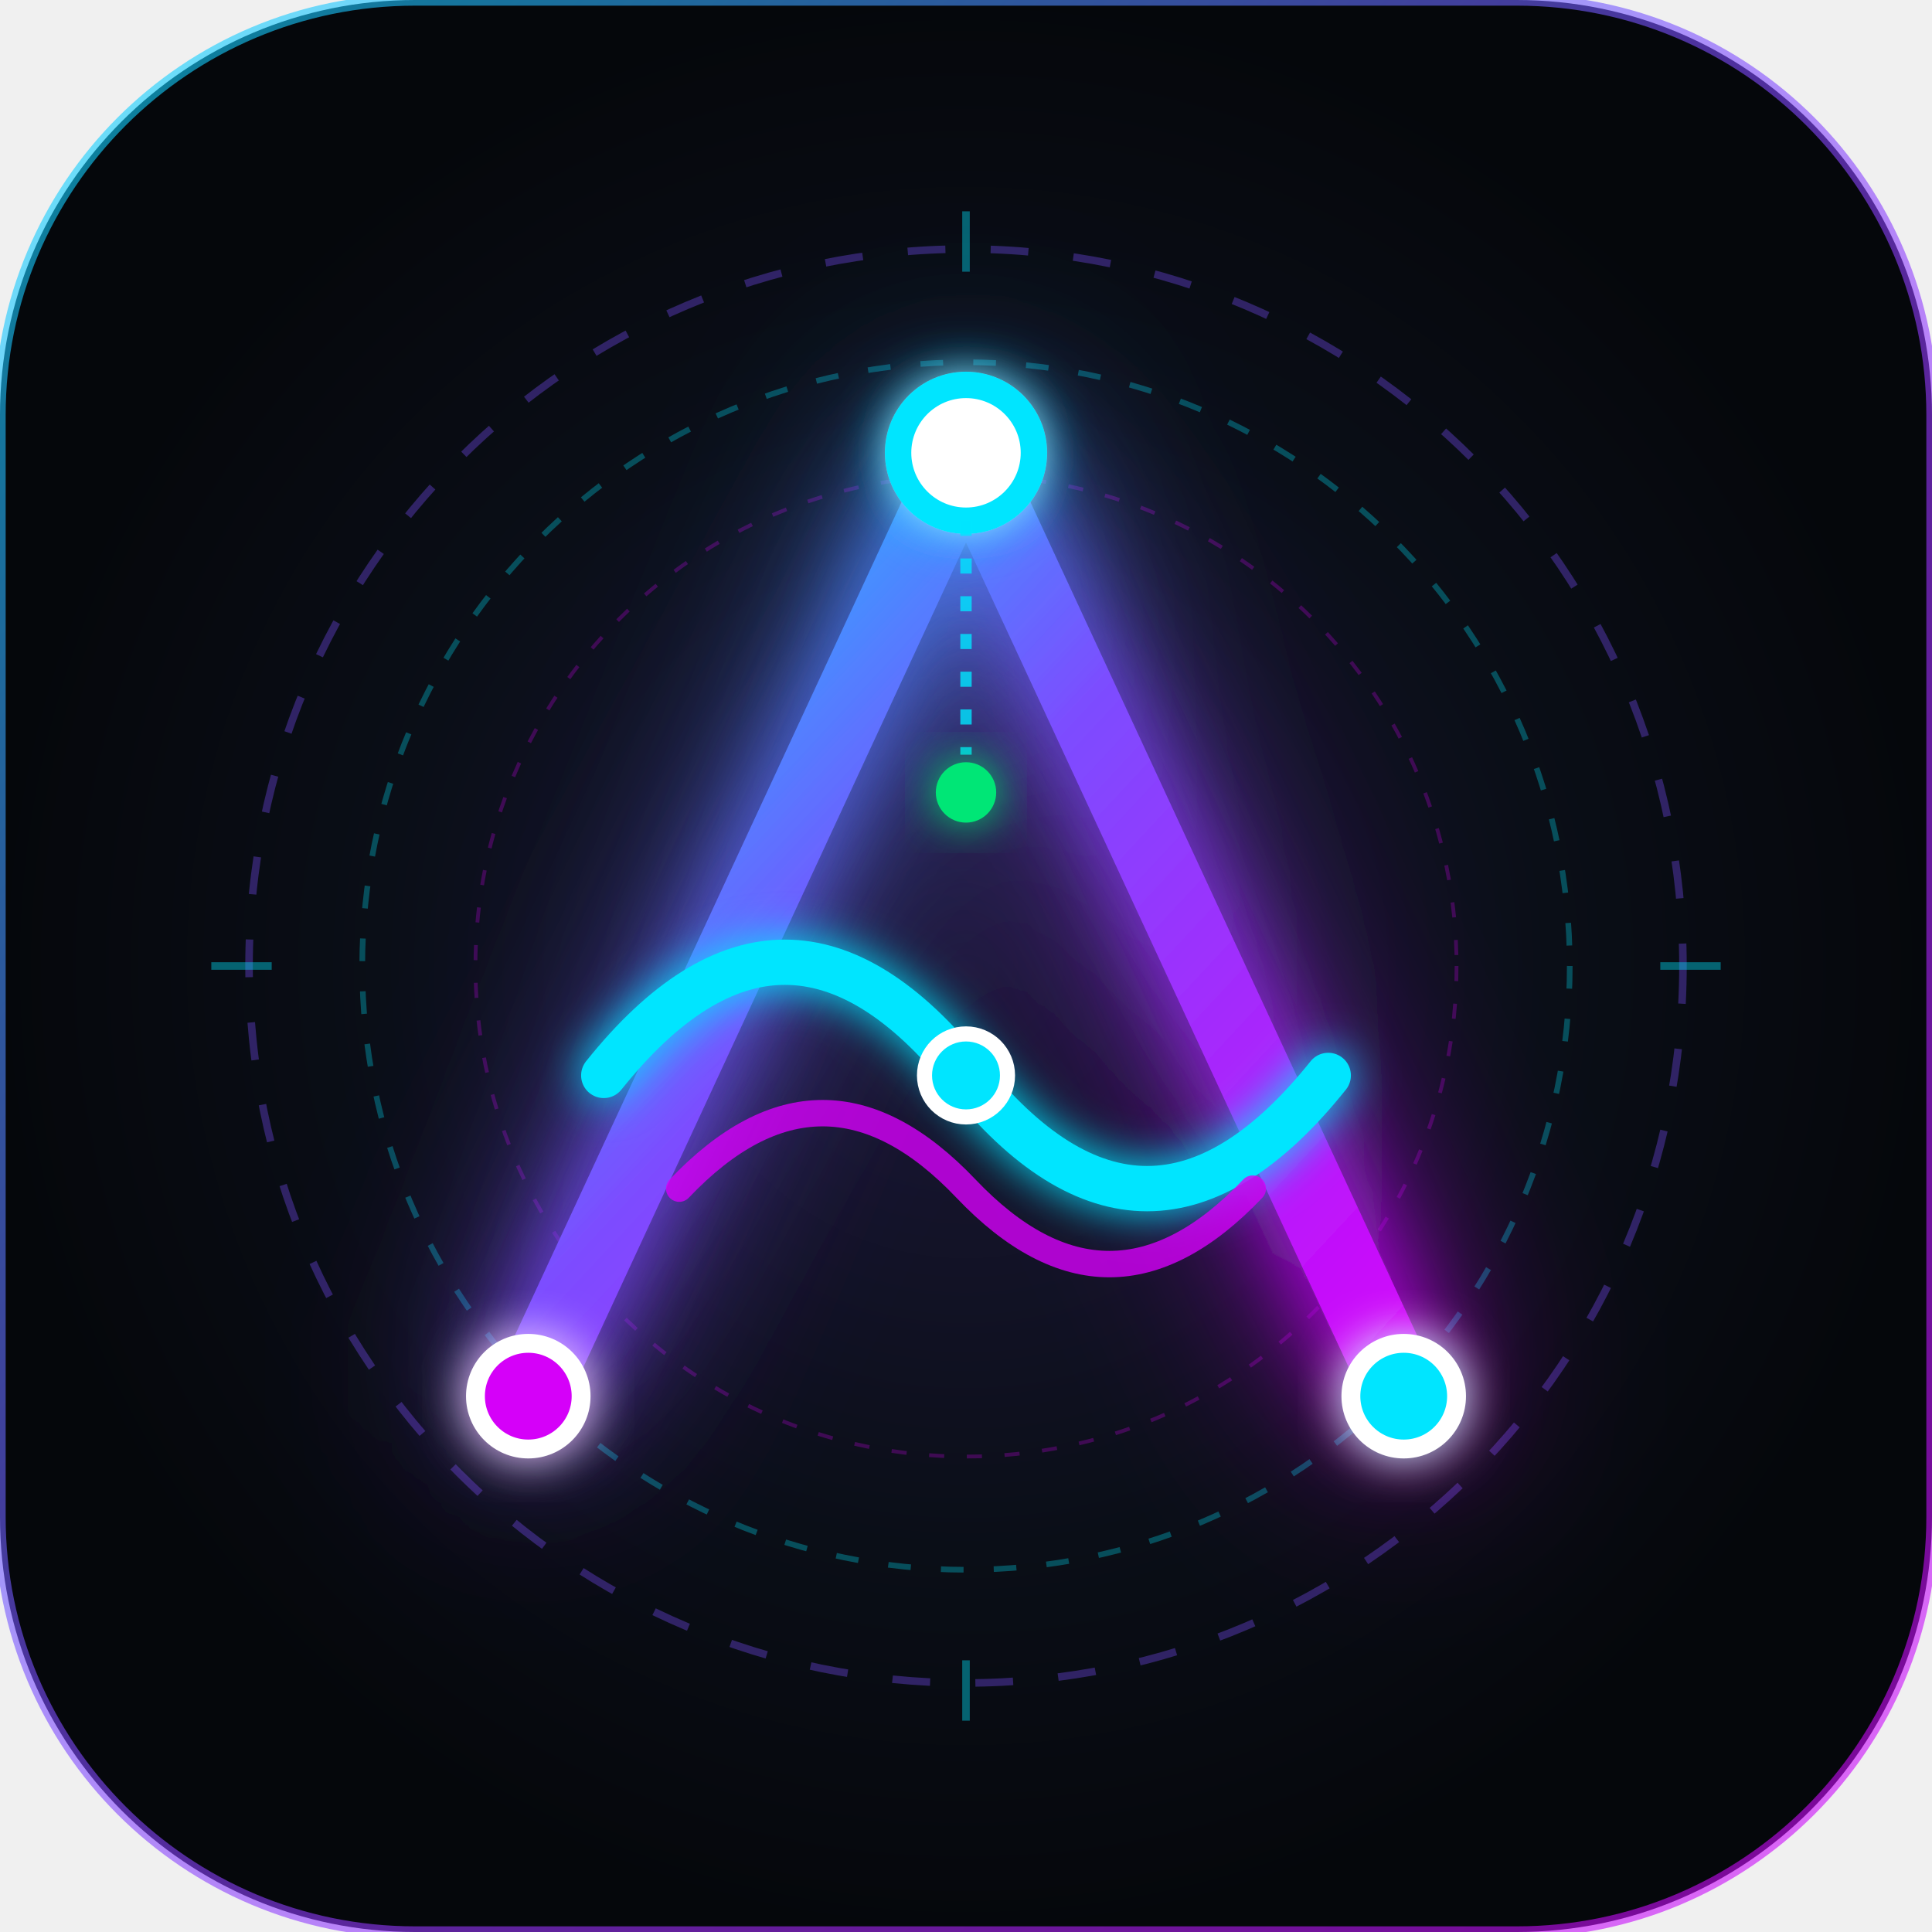
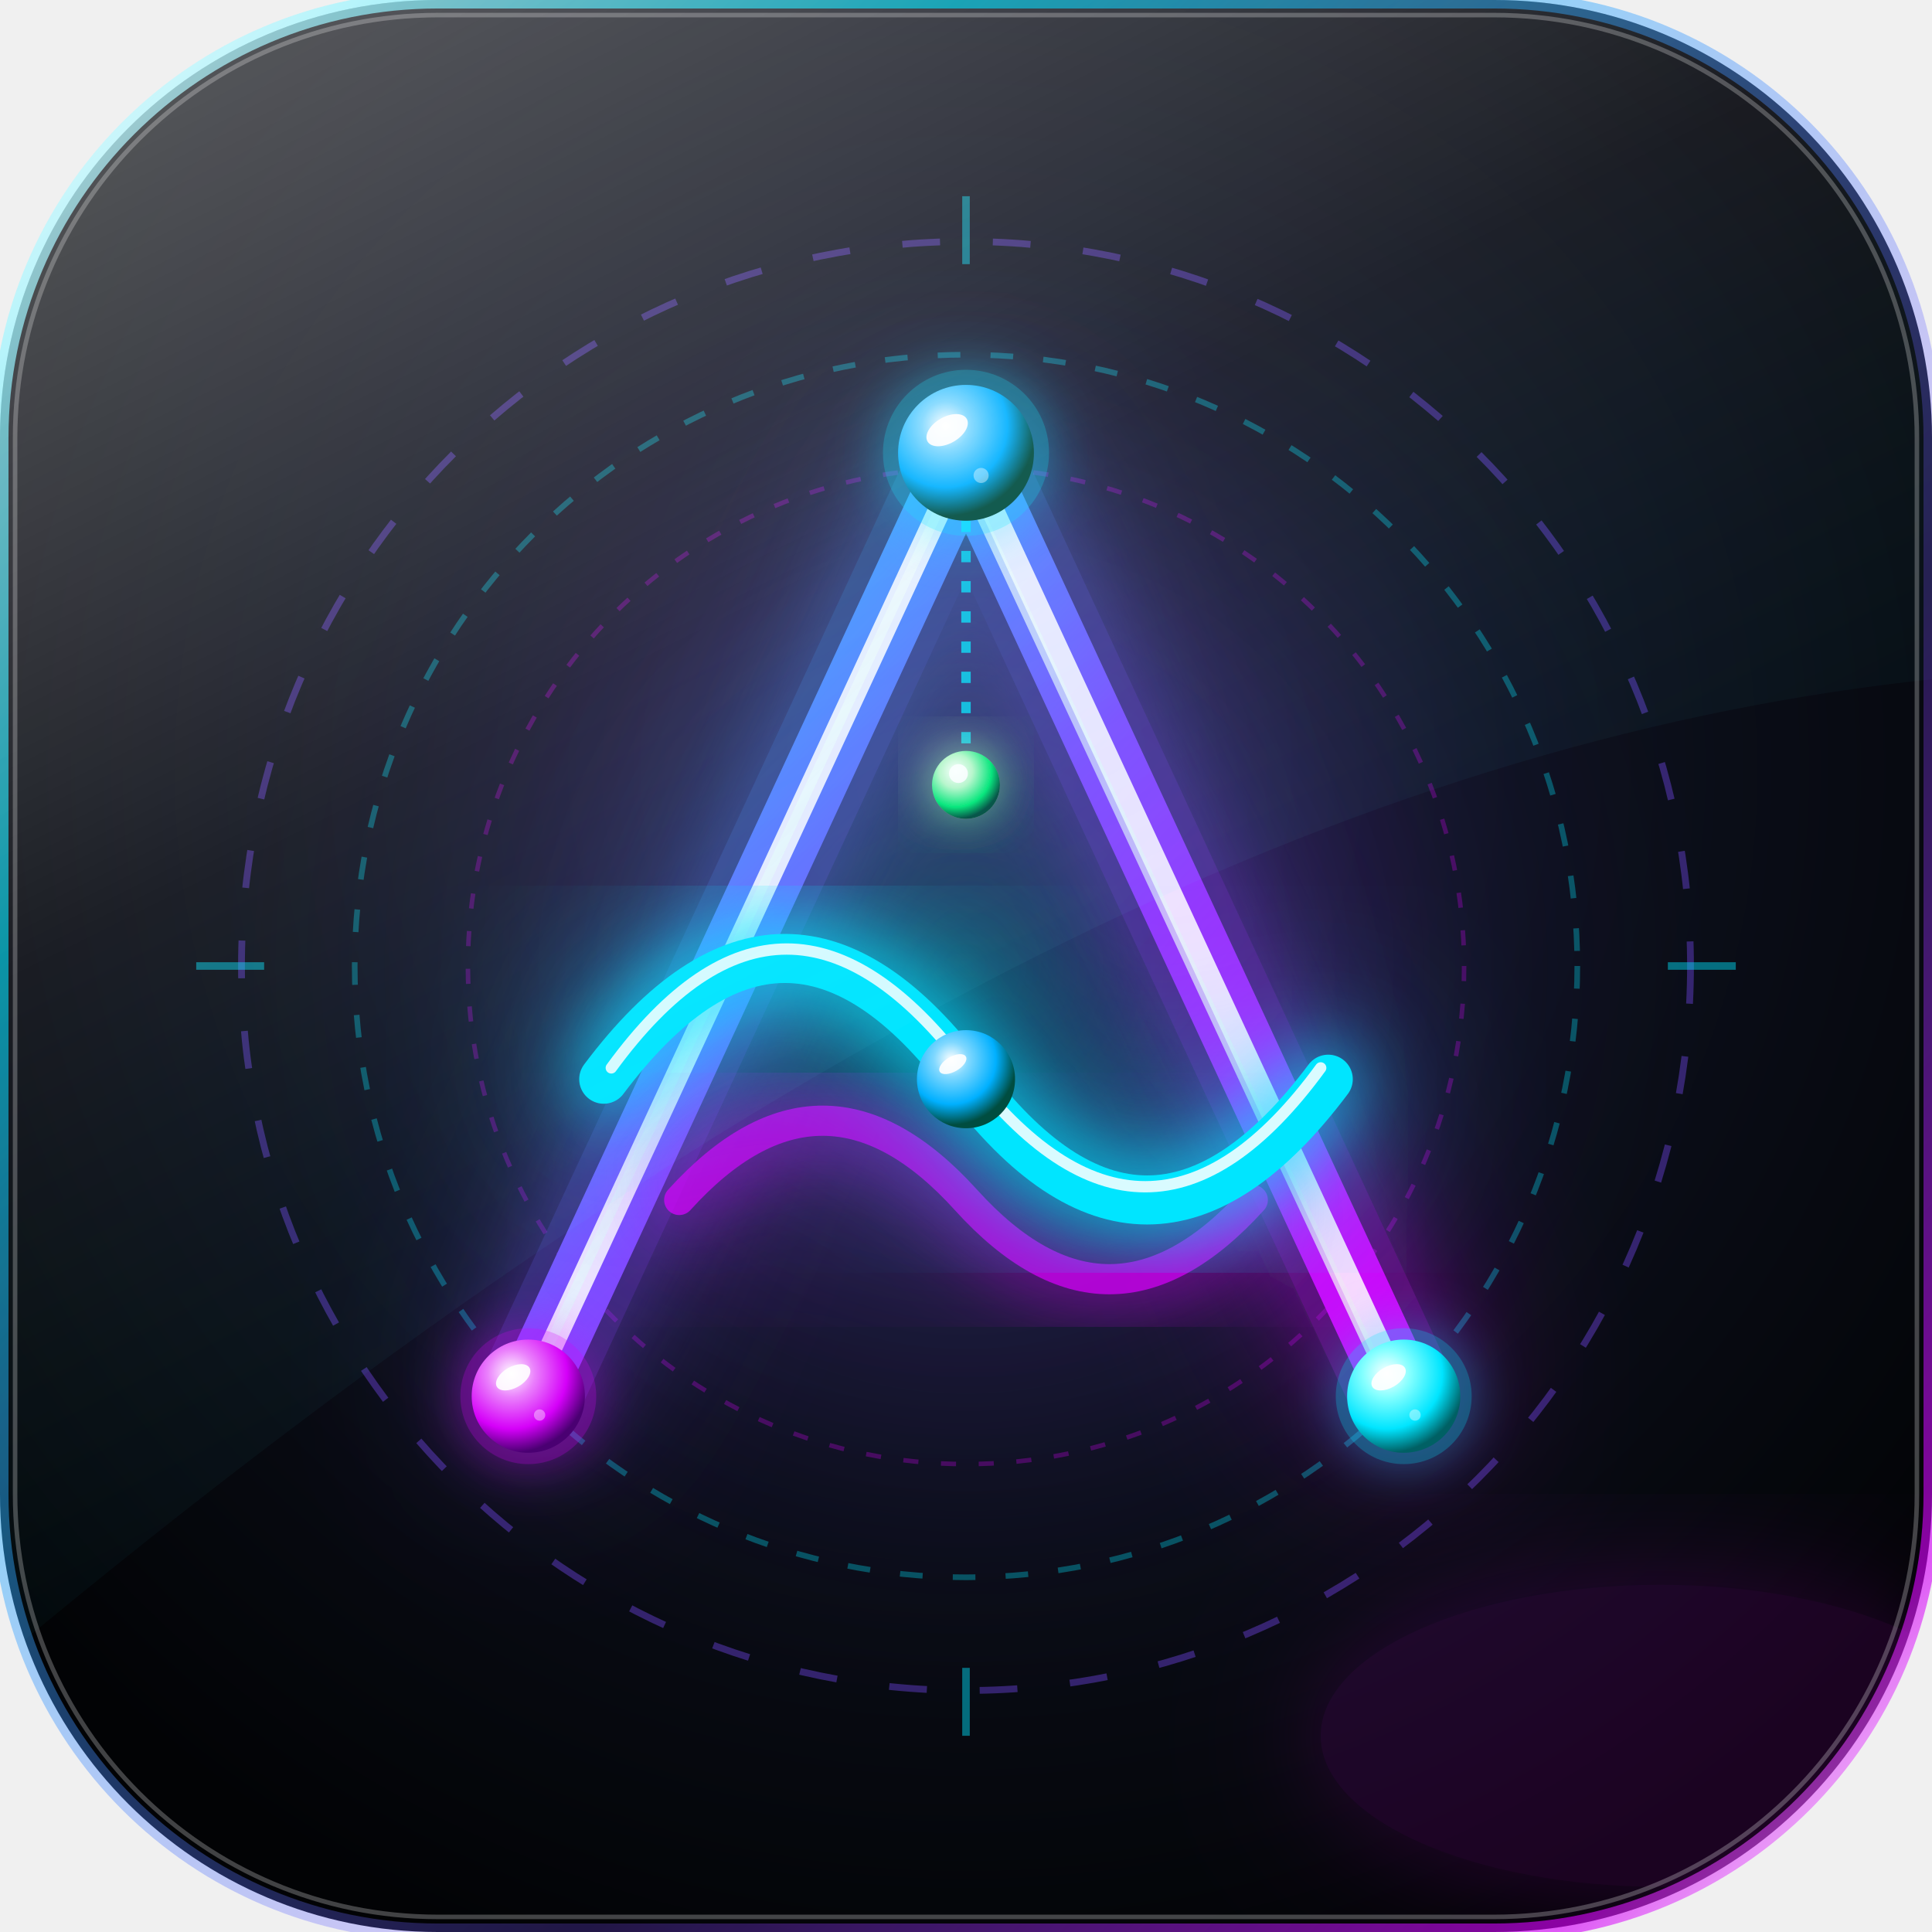
<svg xmlns="http://www.w3.org/2000/svg" viewBox="0 0 512 512" width="512" height="512">
  <defs>
-     <radialGradient id="bgGlow" cx="50%" cy="50%" r="50%">
-       <stop offset="0%" stop-color="#1B1736" />
-       <stop offset="60%" stop-color="#0A0E17" />
-       <stop offset="100%" stop-color="#05070B" />
+     <radialGradient id="liquidDarkBg" cx="50%" cy="40%" r="65%">
+       <stop offset="0%" stop-color="#1E1938" />
+       <stop offset="40%" stop-color="#0E1220" />
+       <stop offset="85%" stop-color="#05070C" />
+       <stop offset="100%" stop-color="#020305" />
    </radialGradient>
-     <linearGradient id="neonCyanPurpleSquare" x1="0%" y1="0%" x2="100%" y2="100%">
+     <linearGradient id="glassRimGradient" x1="0%" y1="0%" x2="100%" y2="100%">
+       <stop offset="0%" stop-color="#FFFFFF" stop-opacity="0.9" />
+       <stop offset="25%" stop-color="#00E5FF" stop-opacity="0.7" />
+       <stop offset="65%" stop-color="#7C4DFF" stop-opacity="0.3" />
+       <stop offset="90%" stop-color="#D500F9" stop-opacity="0.75" />
+       <stop offset="100%" stop-color="#FFFFFF" stop-opacity="0.5" />
+     </linearGradient>
+     <linearGradient id="surfaceSheen" x1="20%" y1="0%" x2="80%" y2="100%">
+       <stop offset="0%" stop-color="#FFFFFF" stop-opacity="0.30" />
+       <stop offset="35%" stop-color="#FFFFFF" stop-opacity="0.08" />
+       <stop offset="70%" stop-color="#00E5FF" stop-opacity="0.02" />
+       <stop offset="100%" stop-color="#000000" stop-opacity="0" />
+     </linearGradient>
+     <linearGradient id="neonPlasma" x1="0%" y1="0%" x2="100%" y2="100%">
      <stop offset="0%" stop-color="#00E5FF" />
-       <stop offset="45%" stop-color="#7C4DFF" />
+       <stop offset="48%" stop-color="#7C4DFF" />
      <stop offset="100%" stop-color="#D500F9" />
    </linearGradient>
-     <filter id="iconGlow" x="-30%" y="-30%" width="160%" height="160%">
-       <feGaussianBlur stdDeviation="12" result="blur1" />
-       <feGaussianBlur stdDeviation="24" result="blur2" />
+     <linearGradient id="tubeSpecular" x1="0%" y1="0%" x2="100%" y2="100%">
+       <stop offset="0%" stop-color="#FFFFFF" stop-opacity="0.95" />
+       <stop offset="50%" stop-color="#E0F7FA" stop-opacity="0.7" />
+       <stop offset="100%" stop-color="#F3E5F5" stop-opacity="0.9" />
+     </linearGradient>
+     <radialGradient id="orbApex" cx="35%" cy="30%" r="70%">
+       <stop offset="0%" stop-color="#FFFFFF" />
+       <stop offset="25%" stop-color="#80D8FF" />
+       <stop offset="65%" stop-color="#00B0FF" />
+       <stop offset="95%" stop-color="#004D40" />
+     </radialGradient>
+     <radialGradient id="orbMagenta" cx="35%" cy="30%" r="70%">
+       <stop offset="0%" stop-color="#FFFFFF" />
+       <stop offset="30%" stop-color="#EA80FC" />
+       <stop offset="70%" stop-color="#D500F9" />
+       <stop offset="100%" stop-color="#4A0072" />
+     </radialGradient>
+     <radialGradient id="orbCyan" cx="35%" cy="30%" r="70%">
+       <stop offset="0%" stop-color="#FFFFFF" />
+       <stop offset="30%" stop-color="#84FFFF" />
+       <stop offset="70%" stop-color="#00E5FF" />
+       <stop offset="100%" stop-color="#006064" />
+     </radialGradient>
+     <radialGradient id="orbCenter" cx="35%" cy="30%" r="70%">
+       <stop offset="0%" stop-color="#FFFFFF" />
+       <stop offset="35%" stop-color="#B9F6CA" />
+       <stop offset="75%" stop-color="#00E676" />
+       <stop offset="100%" stop-color="#004D40" />
+     </radialGradient>
+     <radialGradient id="lensCaustic" cx="50%" cy="50%" r="50%">
+       <stop offset="0%" stop-color="#00E5FF" stop-opacity="0.22" />
+       <stop offset="50%" stop-color="#7C4DFF" stop-opacity="0.10" />
+       <stop offset="100%" stop-color="#000000" stop-opacity="0" />
+     </radialGradient>
+     <filter id="liquidGlow" x="-30%" y="-30%" width="160%" height="160%">
+       <feGaussianBlur stdDeviation="10" result="blur1" />
+       <feGaussianBlur stdDeviation="22" result="blur2" />
      <feMerge>
        <feMergeNode in="blur2" />
        <feMergeNode in="blur1" />
        <feMergeNode in="SourceGraphic" />
      </feMerge>
    </filter>
-     <filter id="nodeGlow" x="-50%" y="-50%" width="200%" height="200%">
-       <feGaussianBlur stdDeviation="6" result="blur" />
+     <filter id="dropletGlow" x="-50%" y="-50%" width="200%" height="200%">
+       <feGaussianBlur stdDeviation="7" result="glow" />
      <feMerge>
-         <feMergeNode in="blur" />
+         <feMergeNode in="glow" />
        <feMergeNode in="SourceGraphic" />
      </feMerge>
    </filter>
+     <clipPath id="squircleClip">
+       <rect width="512" height="512" rx="116" ry="116" />
+     </clipPath>
  </defs>
-   <rect width="100%" height="100%" rx="110" fill="url(#bgGlow)" />
-   <rect width="100%" height="100%" rx="110" fill="none" stroke="url(#neonCyanPurpleSquare)" stroke-width="3" opacity="0.6" />
-   <circle cx="256" cy="256" r="190" fill="none" stroke="#7C4DFF" stroke-width="2" stroke-dasharray="10 12" opacity="0.35" />
-   <circle cx="256" cy="256" r="160" fill="none" stroke="#00E5FF" stroke-width="1.5" stroke-dasharray="6 8" opacity="0.3" />
-   <circle cx="256" cy="256" r="130" fill="none" stroke="#D500F9" stroke-width="1" stroke-dasharray="4 6" opacity="0.25" />
-   <g stroke="#00E5FF" stroke-width="2" opacity="0.4">
-     <line x1="256" y1="56" x2="256" y2="72" />
-     <line x1="256" y1="440" x2="256" y2="456" />
-     <line x1="56" y1="256" x2="72" y2="256" />
-     <line x1="440" y1="256" x2="456" y2="256" />
+   <g clip-path="url(#squircleClip)">
+     <rect width="512" height="512" fill="url(#liquidDarkBg)" />
+     <circle cx="256" cy="256" r="210" fill="url(#lensCaustic)" />
+     <circle cx="256" cy="256" r="192" fill="none" stroke="#7C4DFF" stroke-width="1.8" stroke-dasharray="10 14" opacity="0.38" />
+     <circle cx="256" cy="256" r="162" fill="none" stroke="#00E5FF" stroke-width="1.5" stroke-dasharray="6 8" opacity="0.32" />
+     <circle cx="256" cy="256" r="132" fill="none" stroke="#D500F9" stroke-width="1.2" stroke-dasharray="4 6" opacity="0.28" />
+     <g stroke="#00E5FF" stroke-width="2" opacity="0.45">
+       <line x1="256" y1="52" x2="256" y2="70" />
+       <line x1="256" y1="442" x2="256" y2="460" />
+       <line x1="52" y1="256" x2="70" y2="256" />
+       <line x1="442" y1="256" x2="460" y2="256" />
+     </g>
+     <path d="M 140,370 L 256,120 L 372,370" fill="none" stroke="url(#neonPlasma)" stroke-width="28" stroke-linecap="round" stroke-linejoin="round" opacity="0.4" filter="url(#liquidGlow)" />
+     <path d="M 140,370 L 256,120 L 372,370" fill="none" stroke="url(#neonPlasma)" stroke-width="18" stroke-linecap="round" stroke-linejoin="round" />
+     <path d="M 140,370 L 256,120 L 372,370" fill="none" stroke="#FFFFFF" stroke-width="6" stroke-linecap="round" stroke-linejoin="round" opacity="0.85" />
+     <path d="M 142,364 L 254,124 L 366,364" fill="none" stroke="url(#tubeSpecular)" stroke-width="2.5" stroke-linecap="round" stroke-linejoin="round" opacity="0.9" />
+     <path d="M 180,318 Q 218,276 256,318 T 332,318" fill="none" stroke="#D500F9" stroke-width="8" stroke-linecap="round" opacity="0.8" filter="url(#liquidGlow)" />
+     <path d="M 160,286 Q 208,222 256,286 T 352,286" fill="none" stroke="#00E5FF" stroke-width="13" stroke-linecap="round" filter="url(#liquidGlow)" />
+     <path d="M 162,283 Q 208,220 256,283 T 350,283" fill="none" stroke="#FFFFFF" stroke-width="3" stroke-linecap="round" opacity="0.85" />
+     <line x1="256" y1="138" x2="256" y2="198" stroke="#00E5FF" stroke-width="2.5" stroke-dasharray="3 5" opacity="0.75" />
+     <circle cx="256" cy="208" r="9" fill="url(#orbCenter)" filter="url(#dropletGlow)" />
+     <circle cx="254" cy="205" r="2.5" fill="#FFFFFF" opacity="0.9" />
+     <g transform="translate(256, 120)">
+       <circle cx="0" cy="0" r="22" fill="#00E5FF" opacity="0.35" filter="url(#dropletGlow)" />
+       <circle cx="0" cy="0" r="18" fill="url(#orbApex)" />
+       <ellipse cx="-5" cy="-6" rx="6" ry="3.5" transform="rotate(-30 -5 -6)" fill="#FFFFFF" opacity="0.92" />
+       <circle cx="4" cy="6" r="2" fill="#FFFFFF" opacity="0.4" />
+     </g>
+     <g transform="translate(140, 370)">
+       <circle cx="0" cy="0" r="18" fill="#D500F9" opacity="0.35" filter="url(#dropletGlow)" />
+       <circle cx="0" cy="0" r="15" fill="url(#orbMagenta)" />
+       <ellipse cx="-4" cy="-5" rx="5" ry="2.8" transform="rotate(-30 -4 -5)" fill="#FFFFFF" opacity="0.9" />
+       <circle cx="3" cy="5" r="1.5" fill="#FFFFFF" opacity="0.4" />
+     </g>
+     <g transform="translate(372, 370)">
+       <circle cx="0" cy="0" r="18" fill="#00E5FF" opacity="0.35" filter="url(#dropletGlow)" />
+       <circle cx="0" cy="0" r="15" fill="url(#orbCyan)" />
+       <ellipse cx="-4" cy="-5" rx="5" ry="2.8" transform="rotate(-30 -4 -5)" fill="#FFFFFF" opacity="0.9" />
+       <circle cx="3" cy="5" r="1.5" fill="#FFFFFF" opacity="0.4" />
+     </g>
+     <g transform="translate(256, 286)">
+       <circle cx="0" cy="0" r="13" fill="url(#orbApex)" />
+       <ellipse cx="-3.5" cy="-4" rx="4" ry="2" transform="rotate(-30 -3.5 -4)" fill="#FFFFFF" opacity="0.9" />
+     </g>
+     <path d="M 0,0 L 512,0 L 512,180 C 370,195 210,265 0,440 Z" fill="url(#surfaceSheen)" />
+     <ellipse cx="440" cy="460" rx="90" ry="40" fill="#D500F9" opacity="0.12" filter="url(#liquidGlow)" />
  </g>
-   <path d="M 140,370 L 256,120 L 372,370" fill="none" stroke="url(#neonCyanPurpleSquare)" stroke-width="20" stroke-linecap="round" stroke-linejoin="round" filter="url(#iconGlow)" />
-   <path d="M 160,285 Q 208,225 256,285 T 352,285" fill="none" stroke="#00E5FF" stroke-width="12" stroke-linecap="round" filter="url(#nodeGlow)" />
-   <path d="M 180,315 Q 218,275 256,315 T 332,315" fill="none" stroke="#D500F9" stroke-width="7" stroke-linecap="round" opacity="0.8" />
-   <circle cx="256" cy="120" r="18" fill="#FFFFFF" stroke="#00E5FF" stroke-width="7" filter="url(#nodeGlow)" />
-   <circle cx="140" cy="370" r="14" fill="#D500F9" stroke="#FFFFFF" stroke-width="5" filter="url(#nodeGlow)" />
-   <circle cx="372" cy="370" r="14" fill="#00E5FF" stroke="#FFFFFF" stroke-width="5" filter="url(#nodeGlow)" />
-   <circle cx="256" cy="285" r="11" fill="#00E5FF" stroke="#FFFFFF" stroke-width="4" />
-   <line x1="256" y1="138" x2="256" y2="200" stroke="#00E5FF" stroke-width="3" stroke-dasharray="4 6" opacity="0.8" />
-   <circle cx="256" cy="210" r="8" fill="#00E676" filter="url(#nodeGlow)" />
+   <rect width="512" height="512" rx="116" ry="116" fill="none" stroke="url(#glassRimGradient)" stroke-width="4.5" opacity="0.85" />
+   <rect width="504" height="504" x="4" y="4" rx="112" ry="112" fill="none" stroke="#FFFFFF" stroke-width="1.2" opacity="0.25" />
</svg>
